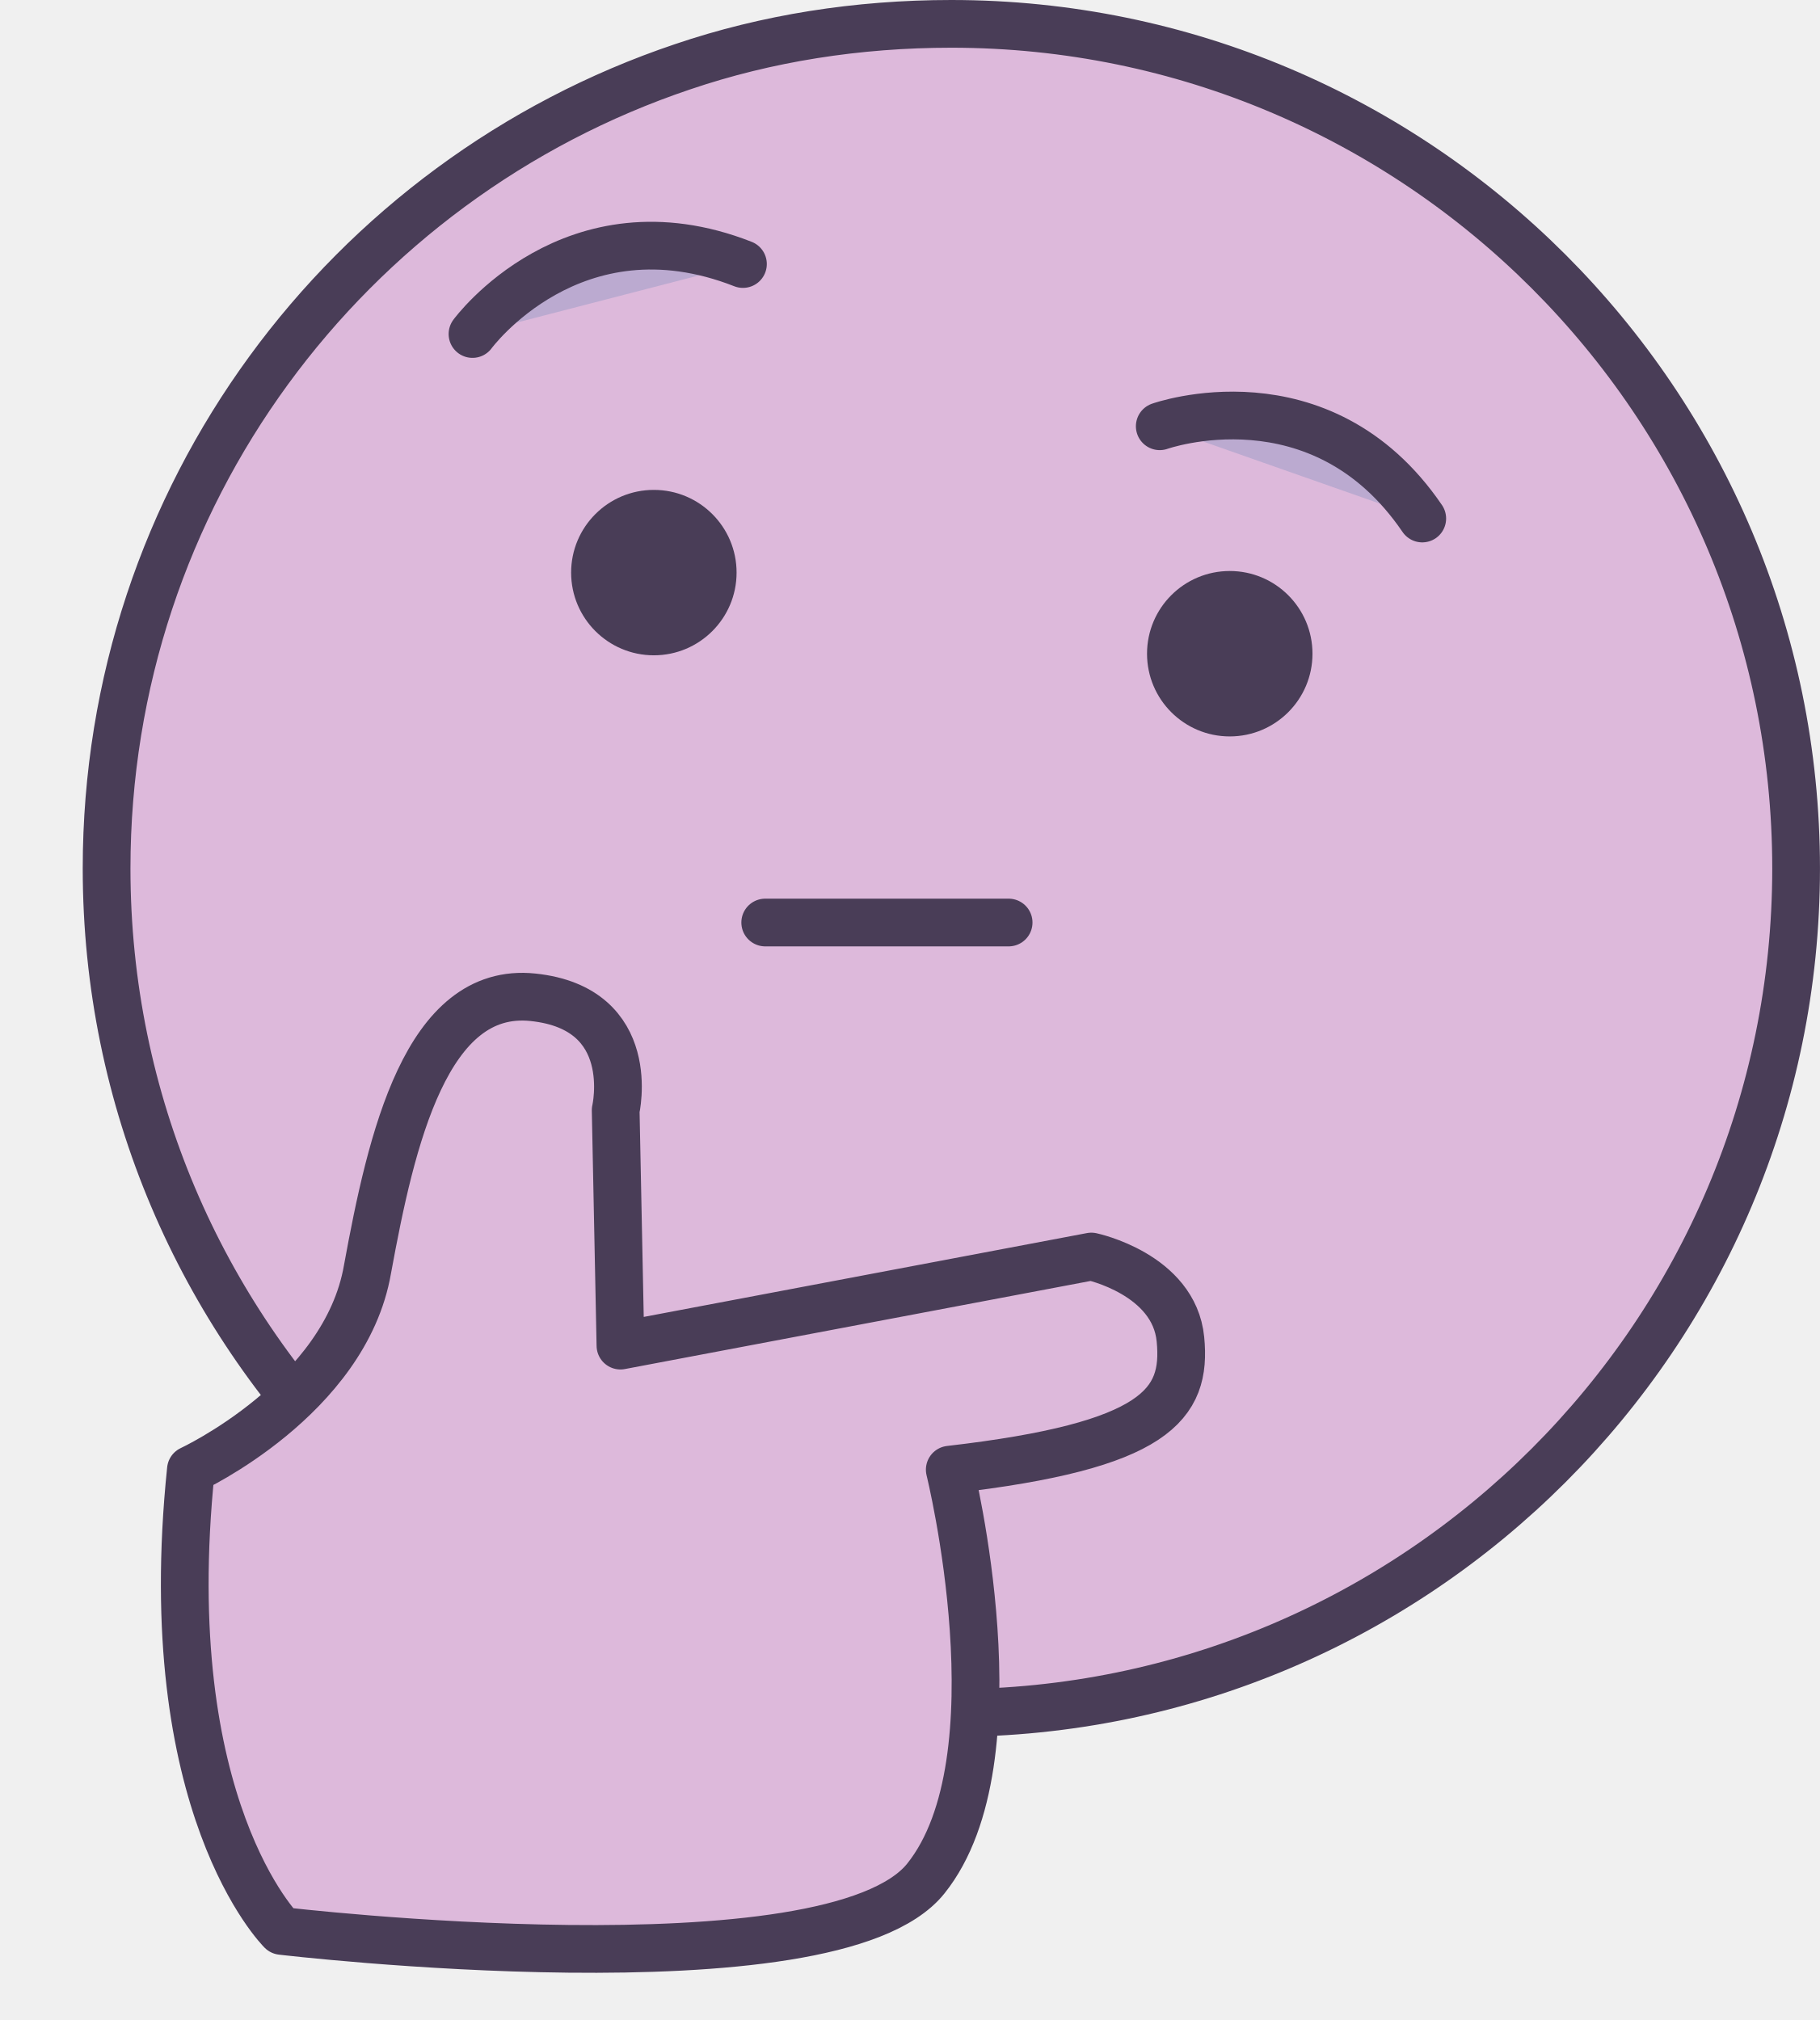
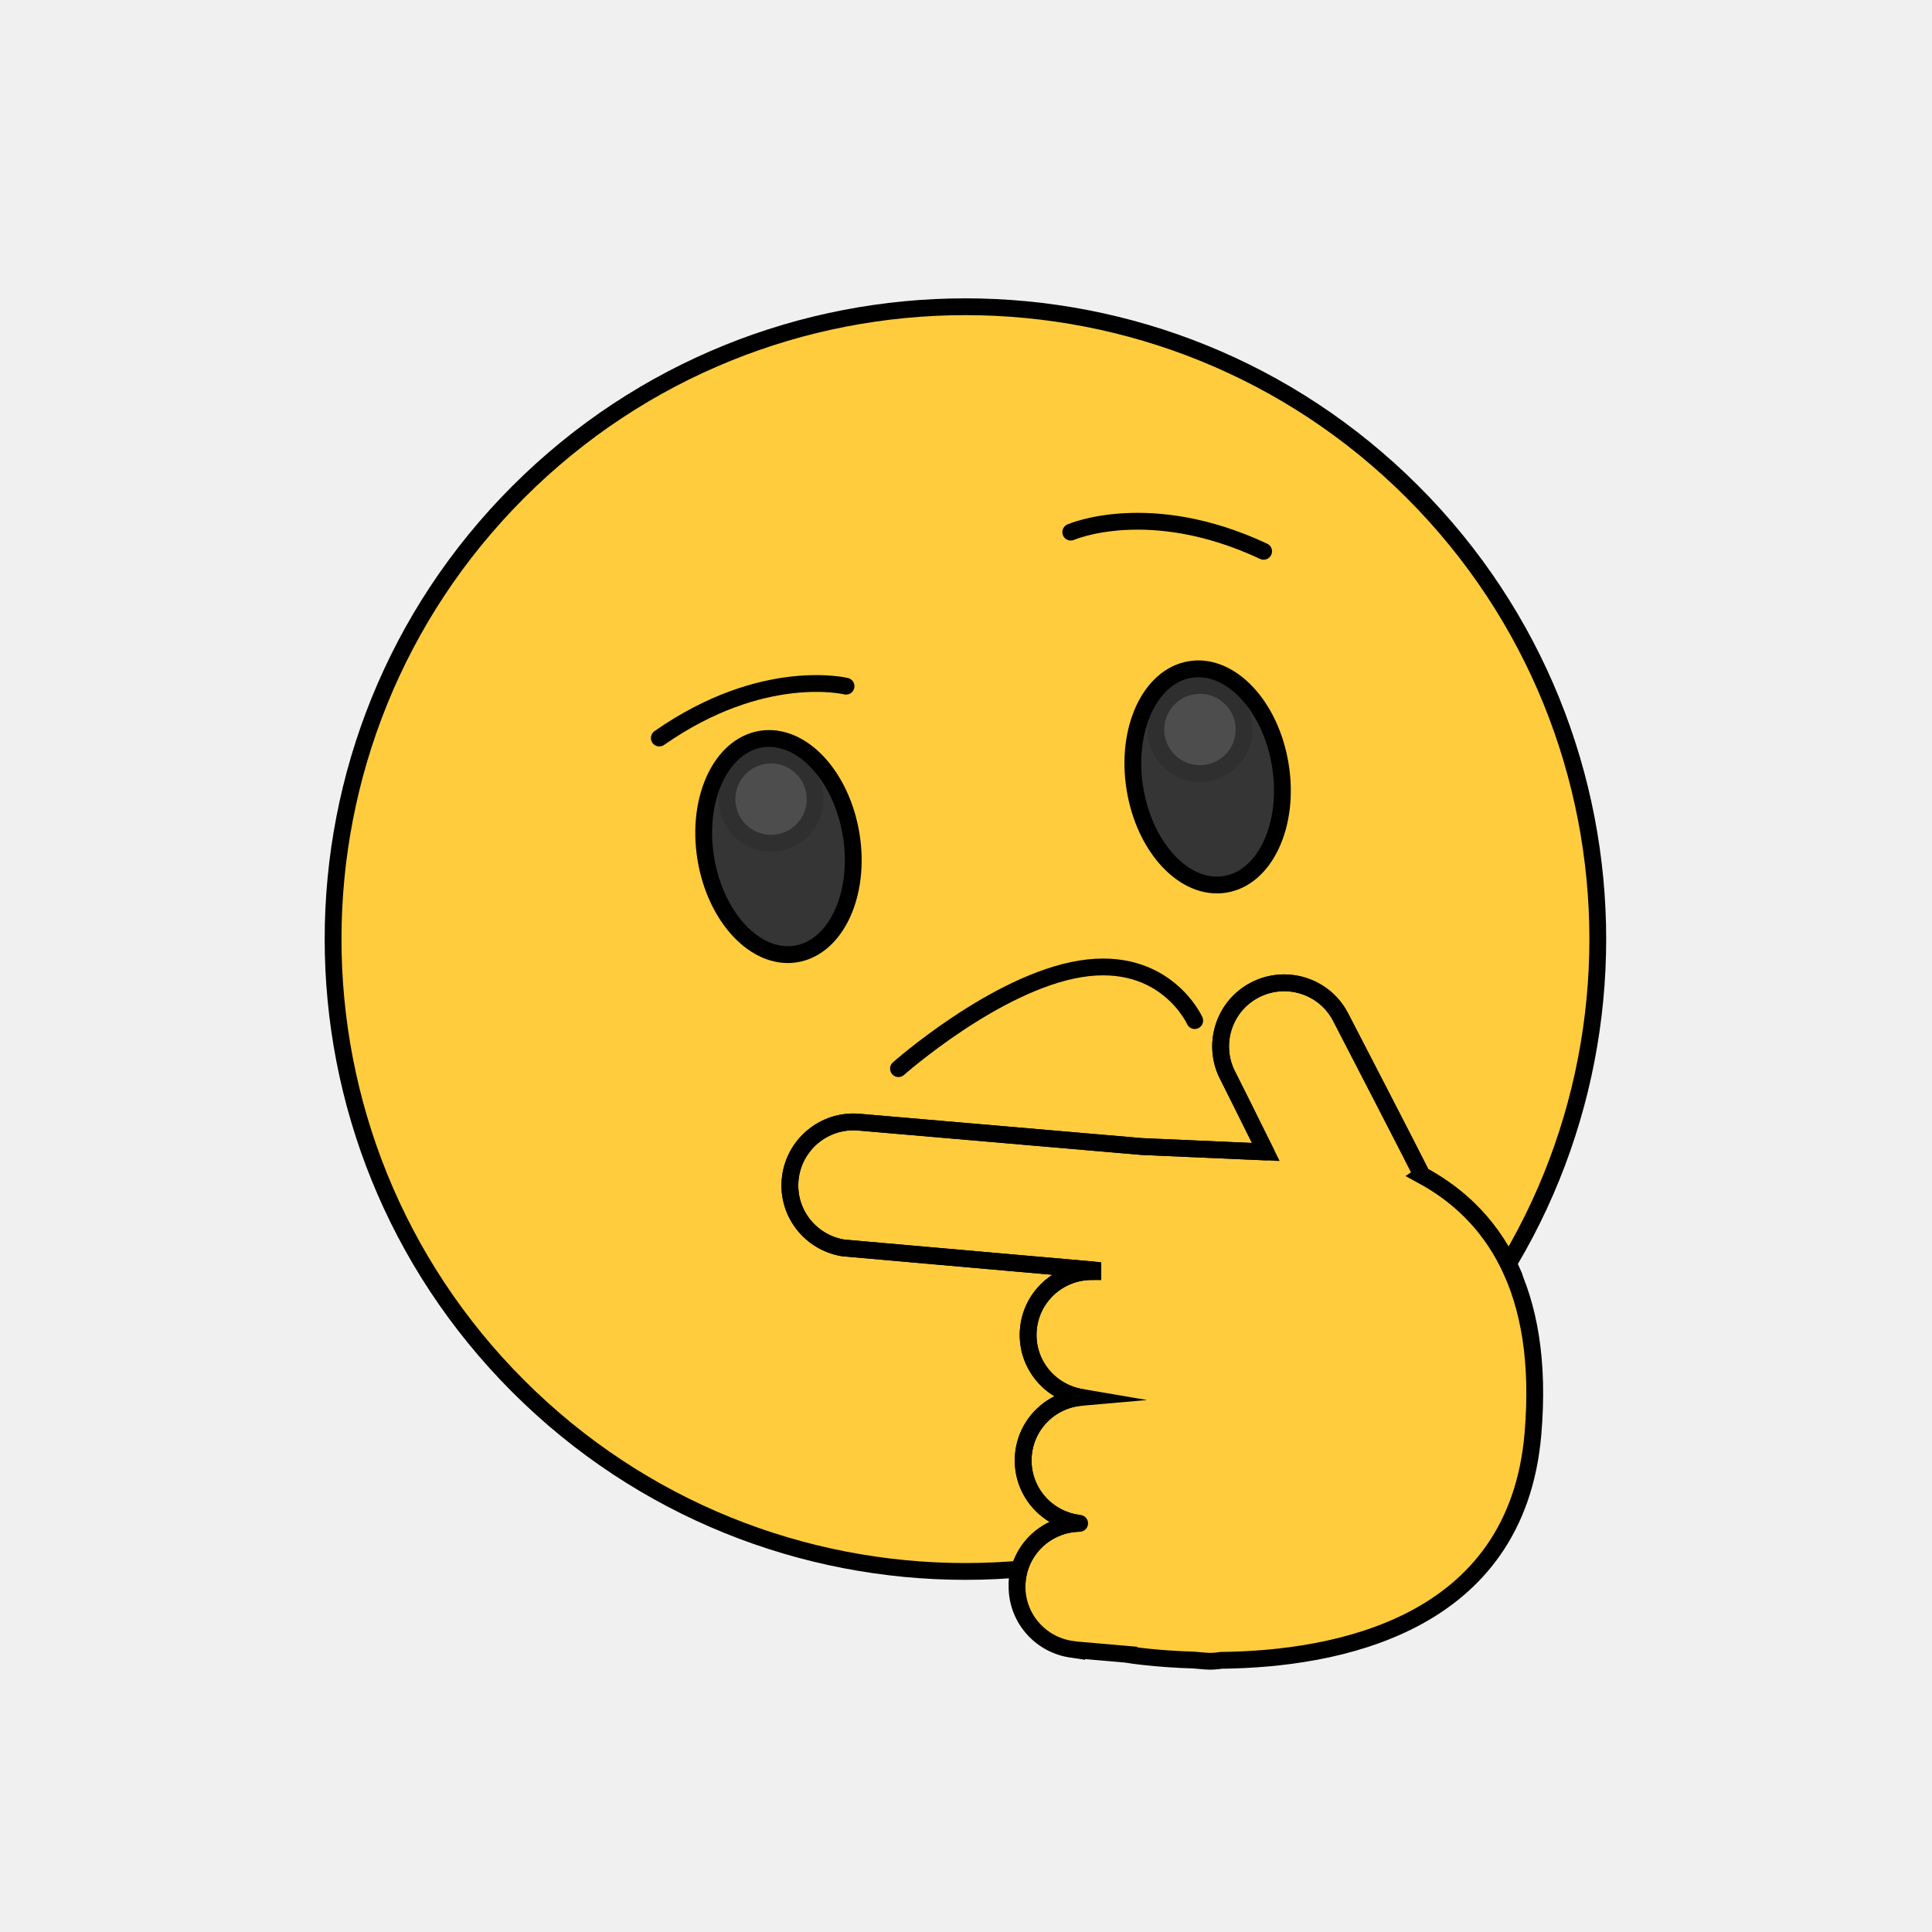
- <svg xmlns="http://www.w3.org/2000/svg" version="1.1" id="Layer_1" x="0px" y="0px" viewBox="0 0 114.4 127" style="enable-background:new 0 0 114.4 127;" xml:space="preserve">
-   <style type="text/css">
- 	.st0{fill:#DDB9DB;stroke:#493D57;stroke-width:3;stroke-linecap:round;stroke-linejoin:round;}
- 	.st1{fill:#493D57;}
- 	.st2{fill:none;stroke:#493D57;stroke-width:3;stroke-linecap:round;stroke-linejoin:round;}
- 	.st3{fill:#BBAAD0;stroke:#493D57;stroke-width:3;stroke-linecap:round;stroke-linejoin:round;}
- </style>
-   <path class="st0" d="M42.9,4.2c5.3-1.8,11-2.7,16.9-2.7c29.3,0,53.1,23.8,53.1,53.1s-23.8,53.1-53.1,53.1S6.7,83.9,6.7,54.6  C6.7,31.2,21.8,11.3,42.9,4.2" />
-   <path class="st0" d="M12,92.4c0,0,9.7-4.5,11.1-12.6c1.5-8.2,3.7-17.8,10.4-17.1c6.7,0.7,5.2,7.1,5.2,7.1L39,84.6l29.6-5.6  c0,0,5.2,1.1,5.6,5.2c0.4,4.1-1.5,6.7-14.5,8.2c0,0,4.5,18.2-1.5,25.7c-5.9,7.4-40.5,3.3-40.5,3.3S9.8,113.6,12,92.4L12,92.4z" />
-   <circle class="st1" cx="41.1" cy="36" r="5.2" />
-   <circle class="st1" cx="77.3" cy="41.1" r="5.2" />
-   <line class="st2" x1="48.1" y1="58" x2="63.4" y2="58" />
-   <path class="st3" d="M72.9,26.8c0,0,10.1-3.6,16.5,5.8" />
-   <path class="st3" d="M29.7,21c0,0,6.3-8.6,17-4.4" />
+ <svg xmlns="http://www.w3.org/2000/svg" id="Layer_1" data-name="Layer 1" viewBox="0 0 230 230">
+   <defs>
+     <style>
+       .cls-1 {
+         fill: #353535;
+       }
+ 
+       .cls-1, .cls-2, .cls-3 {
+         stroke-miterlimit: 10;
+       }
+ 
+       .cls-1, .cls-2, .cls-3, .cls-4 {
+         stroke: #000;
+         stroke-width: 2px;
+       }
+ 
+       .cls-2 {
+         fill: #fff;
+         opacity: .12;
+       }
+ 
+       .cls-3 {
+         fill: #ffcc3e;
+       }
+ 
+       .cls-4 {
+         fill: none;
+         stroke-linecap: round;
+         stroke-linejoin: round;
+       }
+     </style>
+   </defs>
+   <g>
+     <circle class="cls-3" cx="114.93" cy="111.8" r="75.28" transform="translate(-45.39 114.01) rotate(-45)" />
+     <g>
+       <g>
+         <path class="cls-1" d="M135.11,93.9c-1.15-7.06,1.8-13.42,6.58-14.2,4.78-.78,9.59,4.32,10.73,11.39,1.15,7.06-1.8,13.42-6.58,14.19-4.78.78-9.59-4.32-10.73-11.39Z" />
+         <circle class="cls-2" cx="142.86" cy="86.85" r="5.25" transform="translate(-10.71 152.96) rotate(-54.59)" />
+       </g>
+       <g>
+         <path class="cls-1" d="M101.33,99.38c-1.15-7.06-5.95-12.16-10.73-11.39-4.78.78-7.73,7.13-6.58,14.19,1.15,7.06,5.95,12.16,10.73,11.39,4.78-.78,7.73-7.13,6.58-14.2Z" />
+         <circle class="cls-2" cx="91.79" cy="95.14" r="5.25" transform="translate(-38.95 114.73) rotate(-54.55)" />
+       </g>
+     </g>
+     <path class="cls-4" d="M106.96,127.22s11.55-10.24,21.66-11.88c10.12-1.64,13.61,6.16,13.61,6.16" />
+     <path class="cls-4" d="M127.47,63.35s9.34-4.1,22.96,2.28" />
+     <path class="cls-4" d="M100.72,81.69s-9.9-2.45-22.23,6.17" />
+   </g>
+   <g>
+     <path class="cls-3" d="M169.28,139.89c-.86-1.73-8.85-17.22-9.7-18.84-1.94-3.7-6.52-5.12-10.22-3.18-3.7,1.94-5.12,6.52-3.18,10.22.24.46,2.32,4.63,4.51,9.05l-14.78-.65-33.66-2.9c-4.16-.36-7.83,2.73-8.19,6.89-.34,3.96,2.45,7.44,6.31,8.08l29.73,2.62v.2c-4.03-.07-7.44,3.02-7.69,7.08-.24,3.9,2.53,7.25,6.3,7.89-3.67.32-6.66,3.26-6.89,7.05-.25,4.04,2.73,7.51,6.71,7.95-3.91.06-7.19,3.09-7.44,7.07-.25,4.04,2.74,7.51,6.71,7.95h0s.16.03.16.03c.07,0,.14.03.21.04v-.02s6.23.54,6.23.54v.03s3.12.5,7.76.64l1.39.12c.63.05,1.24,0,1.84-.09,13.58-.15,35.13-4.05,37.1-26.92,1.5-17.41-4.93-26.35-13.24-30.83Z" />
+     <path class="cls-4" d="M180.27,151.98c-2.43-5.82-6.43-9.63-10.99-12.09-.86-1.73-8.85-17.22-9.7-18.84-1.94-3.7-6.52-5.12-10.22-3.18-3.7,1.94-5.12,6.52-3.18,10.22.24.46,2.32,4.63,4.51,9.05l-14.78-.65-33.66-2.9c-4.16-.36-7.83,2.73-8.19,6.89-.34,3.96,2.45,7.44,6.31,8.08l29.73,2.62v.2c-4.03-.07-7.44,3.02-7.69,7.08-.24,3.9,2.53,7.25,6.3,7.89-3.67.32-6.66,3.26-6.89,7.05-.25,4.04,2.73,7.51,6.71,7.95-3.91.06-7.19,3.09-7.44,7.07" />
+   </g>
</svg>
